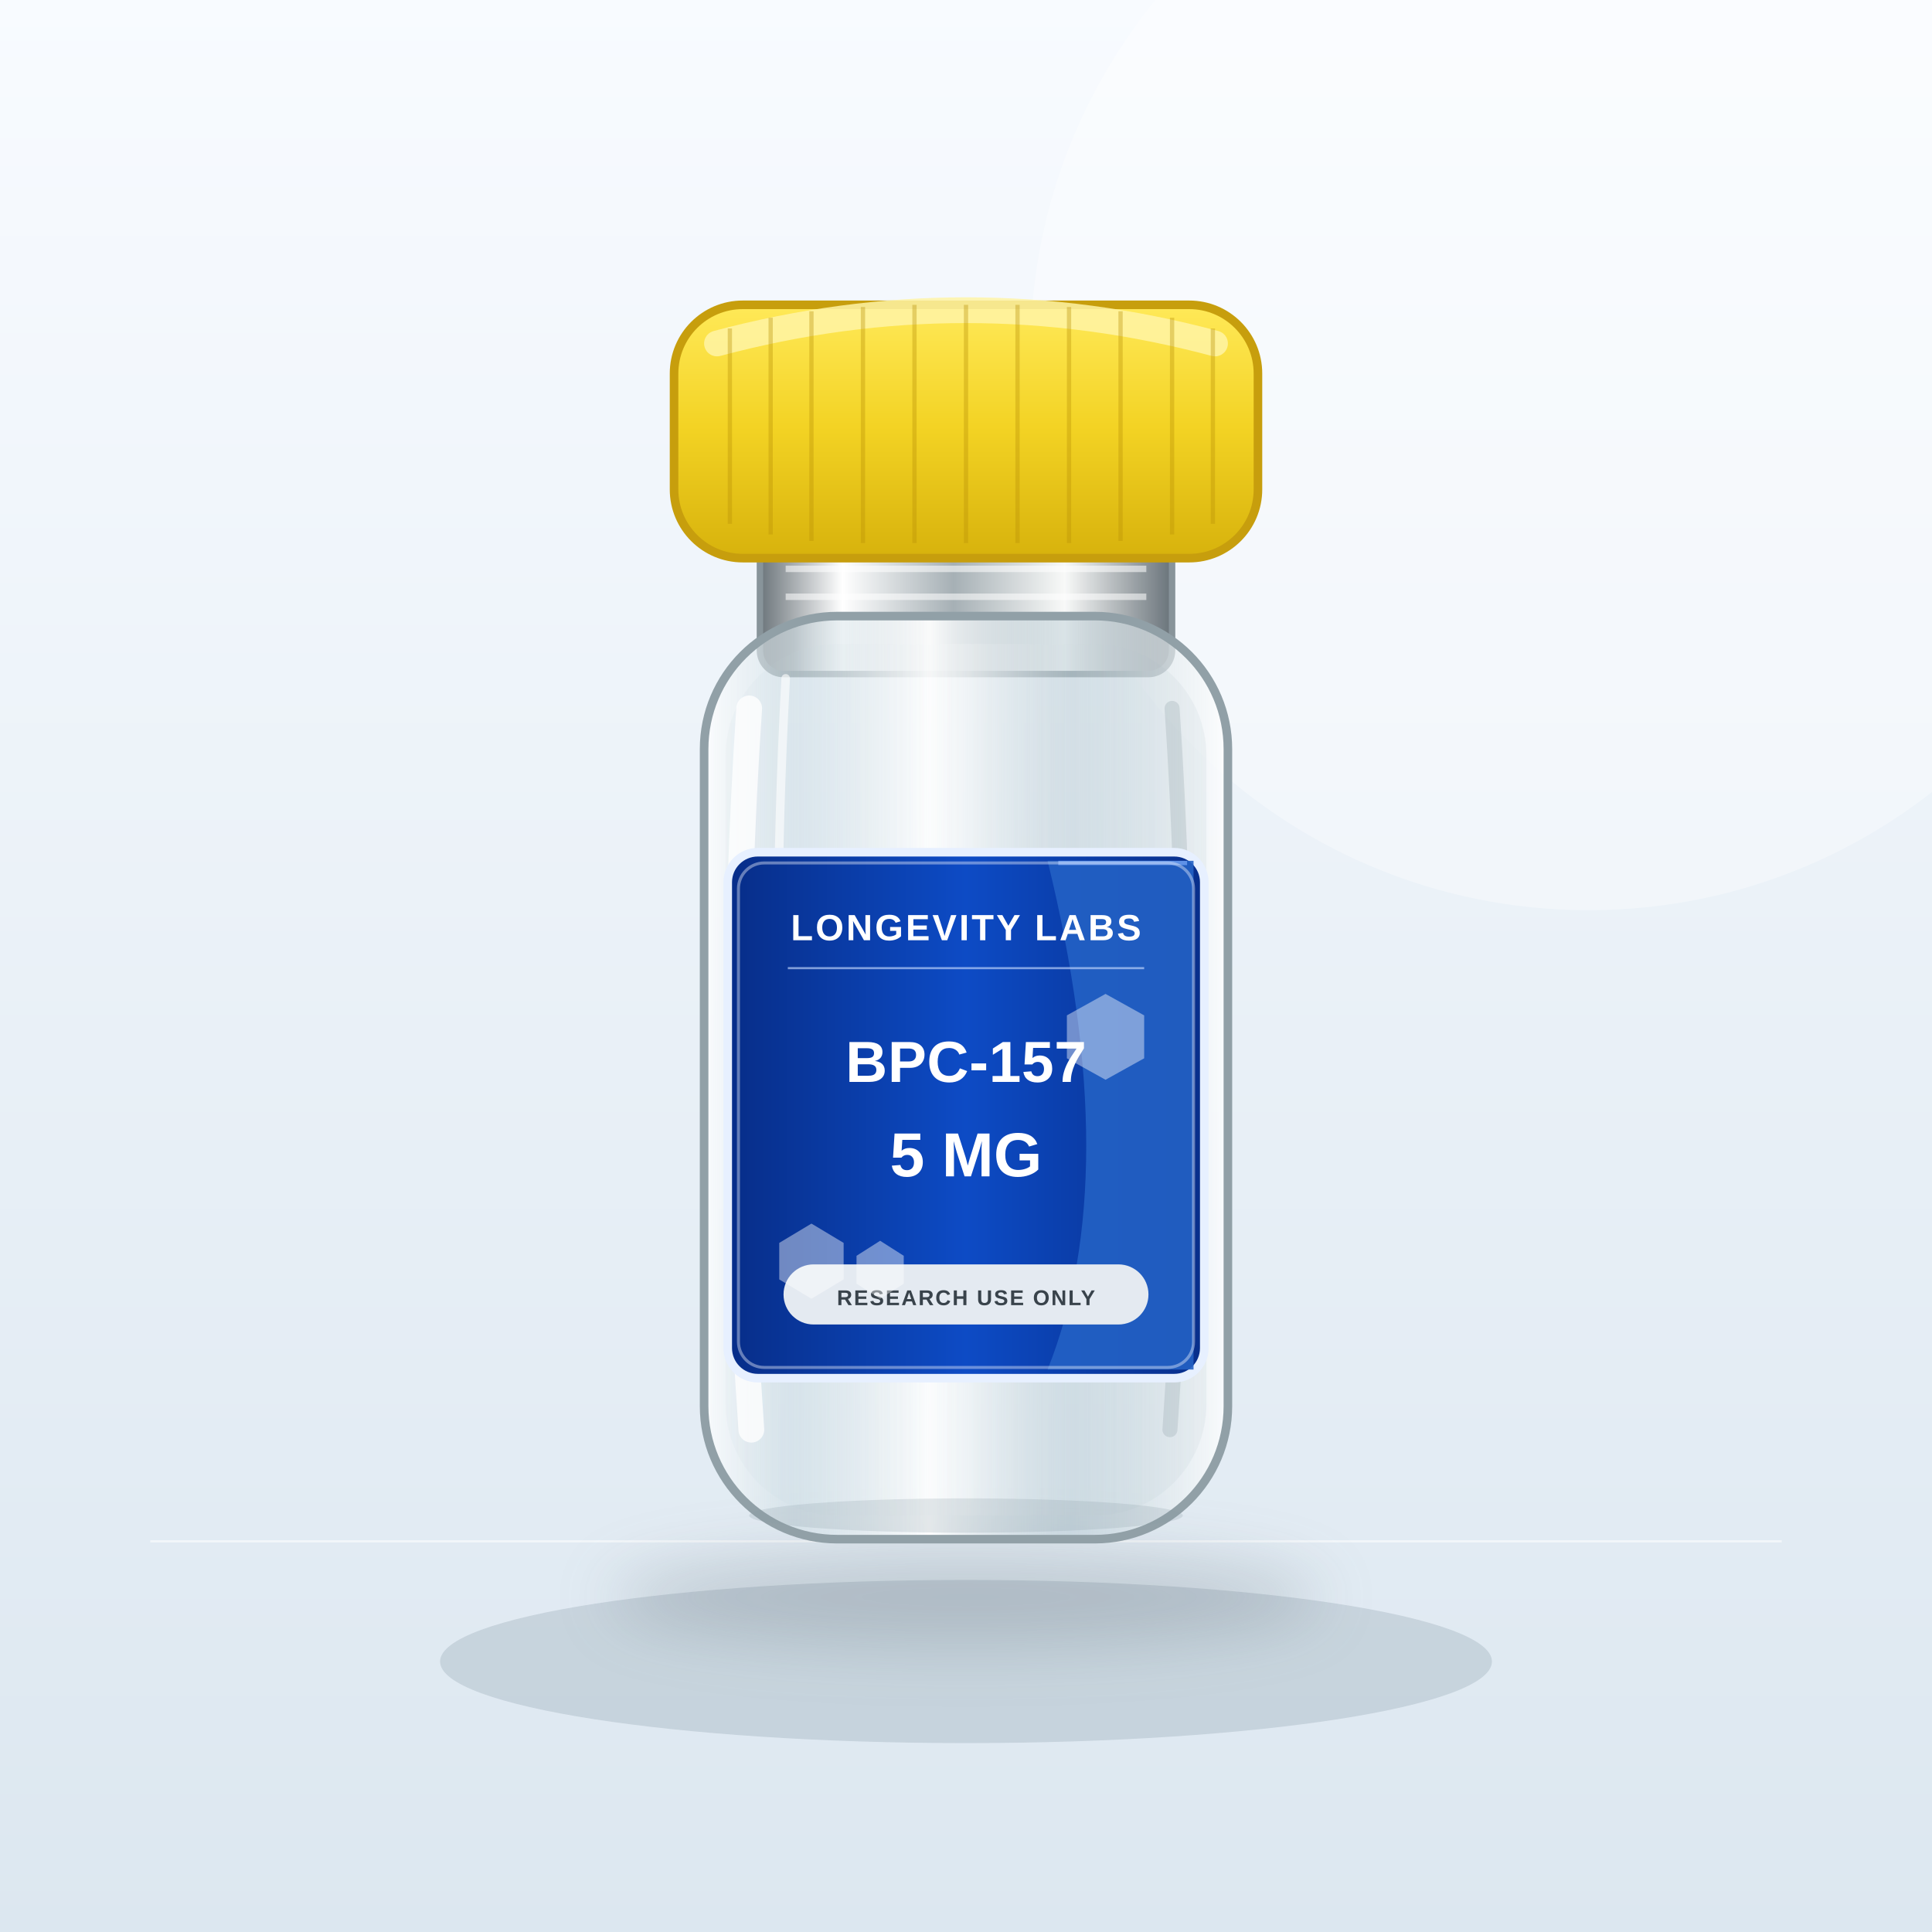
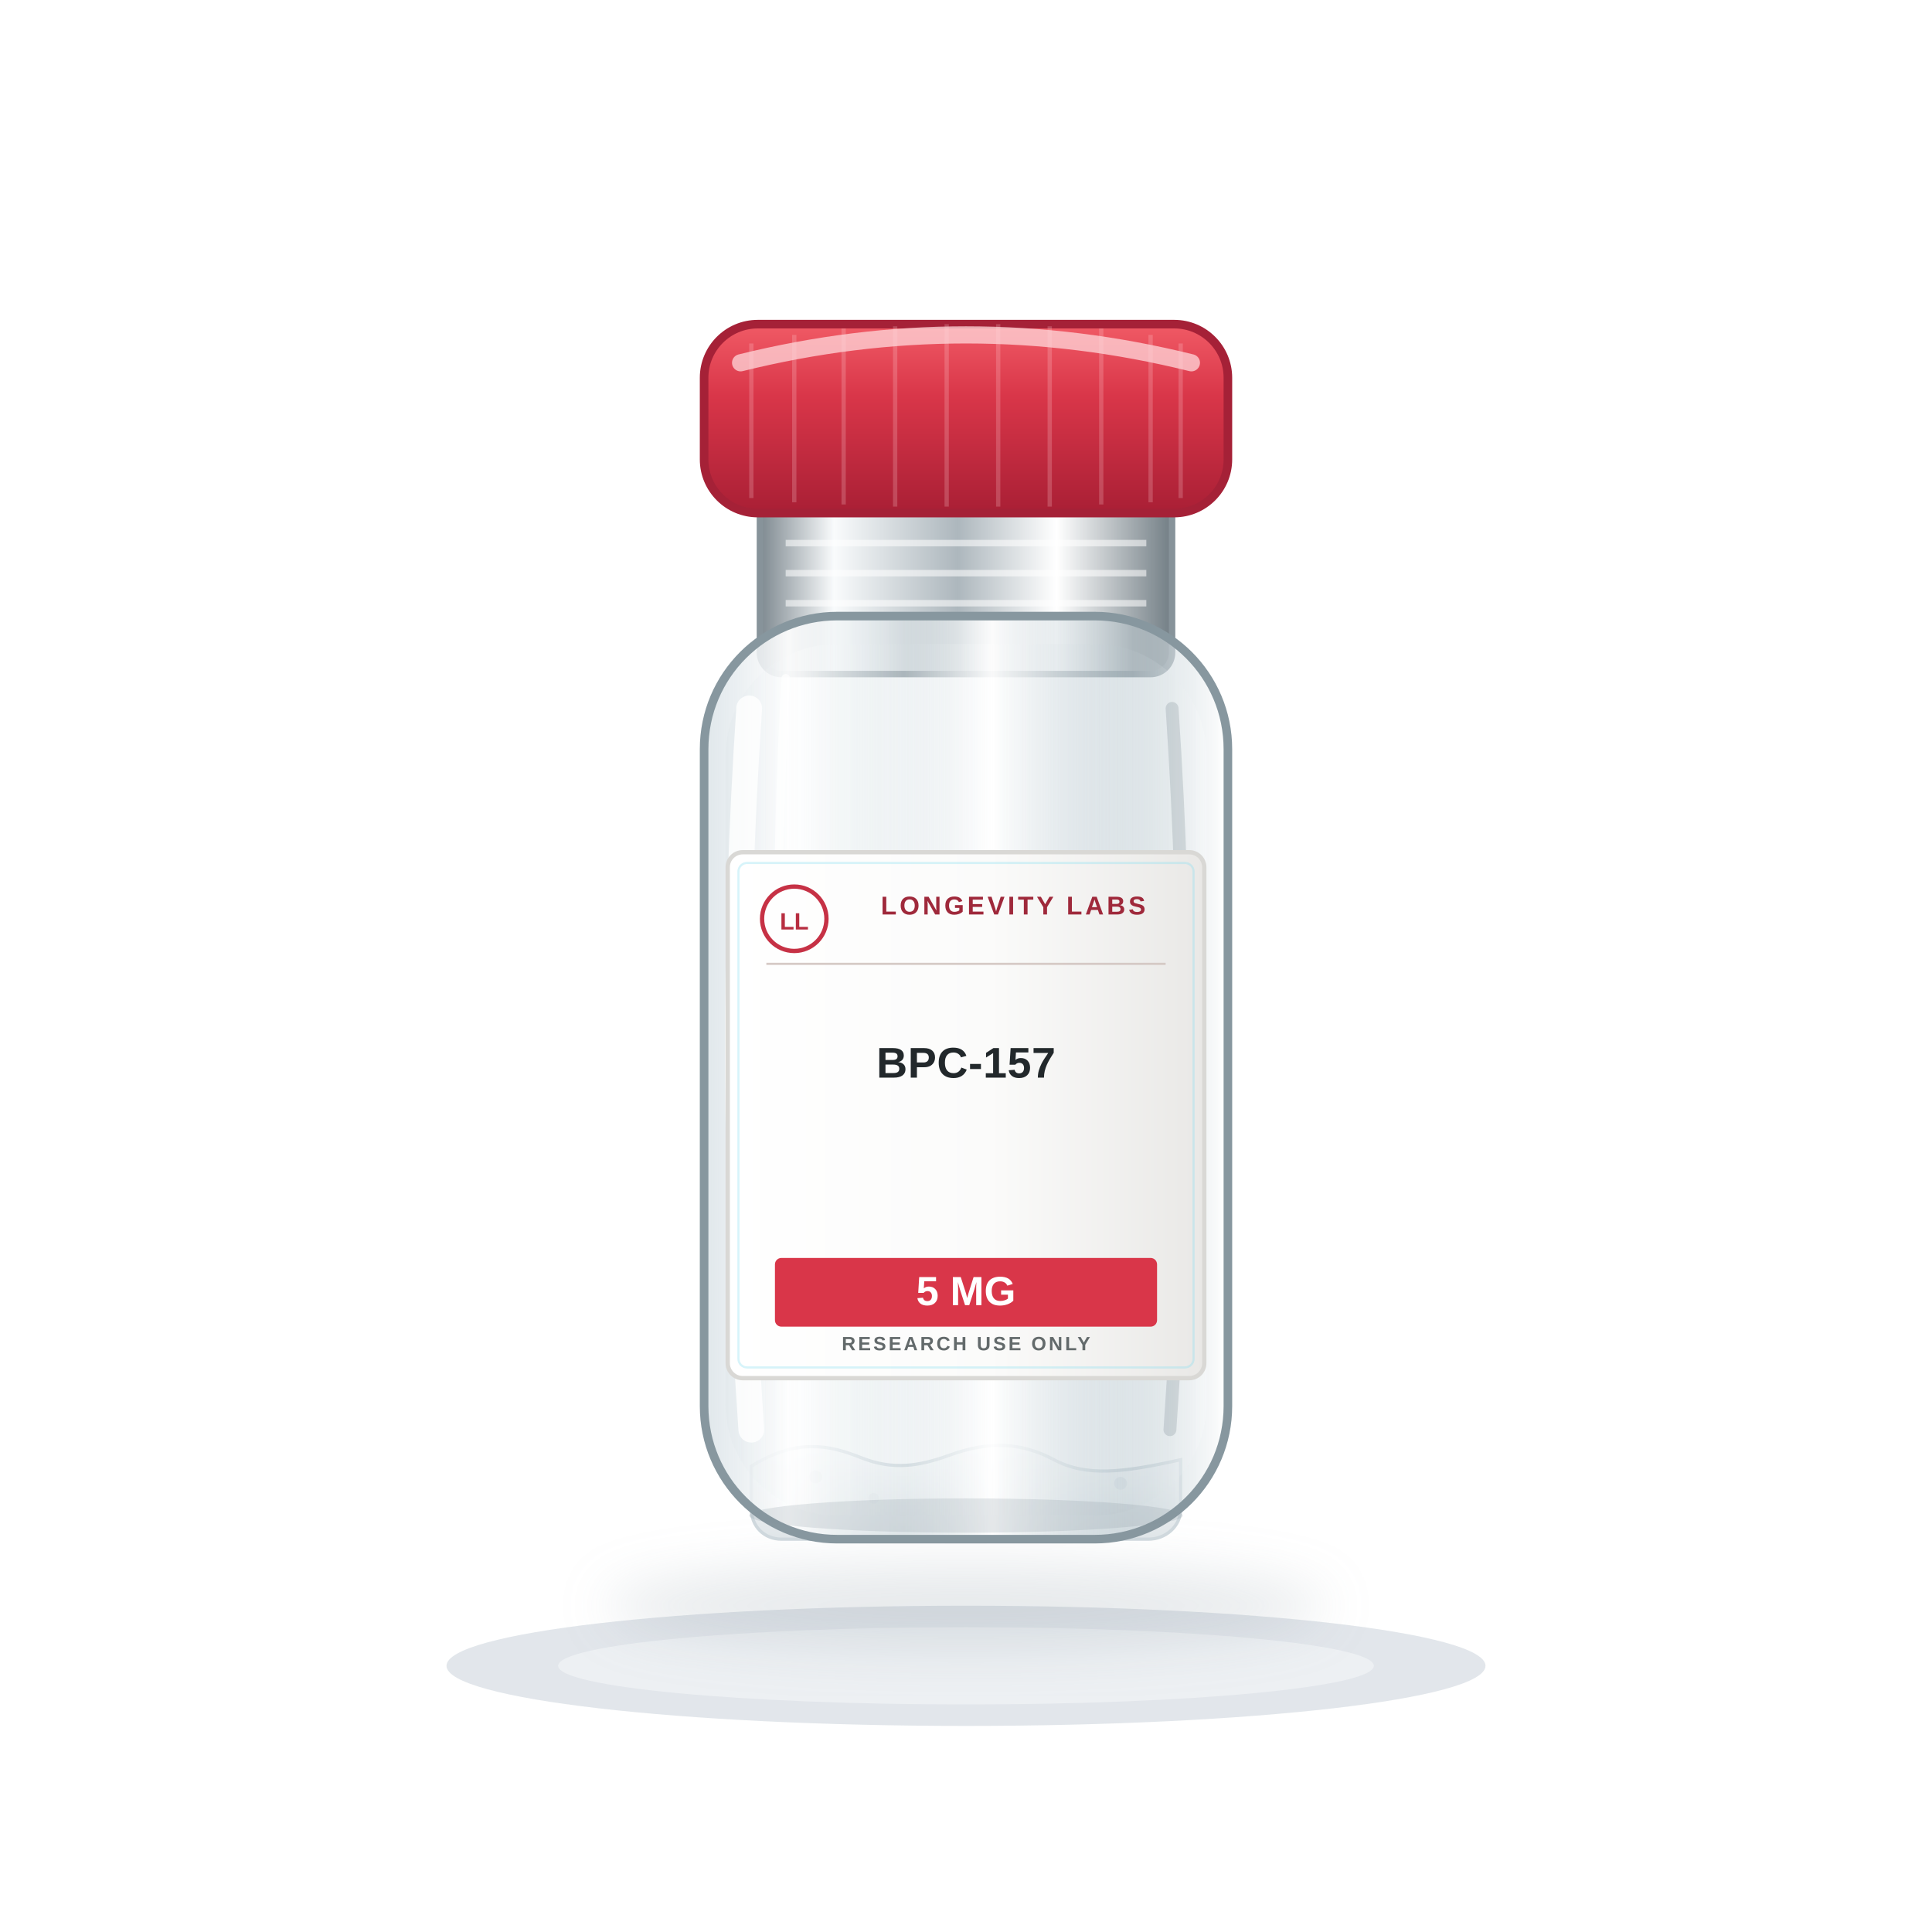
<svg xmlns="http://www.w3.org/2000/svg" width="900" height="900" viewBox="0 0 900 900" role="img" aria-labelledby="title desc">
  <defs>
-     <linearGradient id="vialBg" x2="0" y2="1">
-       <stop stop-color="#f8fbff" />
-       <stop offset="1" stop-color="#dce7f0" />
+     <linearGradient id="glass" x2="1">
+       <stop stop-color="#d8e1e6" stop-opacity=".78" />
+       <stop offset=".16" stop-color="#fff" stop-opacity=".92" />
+       <stop offset=".38" stop-color="#dbe4e8" stop-opacity=".36" />
+       <stop offset=".55" stop-color="#fff" stop-opacity=".92" />
+       <stop offset=".82" stop-color="#b9c8cf" stop-opacity=".42" />
+       <stop offset="1" stop-color="#fff" stop-opacity=".88" />
+     </linearGradient>
+     <linearGradient id="redCap" x2="0" y2="1">
+       <stop stop-color="#f05a65" />
+       <stop offset=".38" stop-color="#d93649" />
+       <stop offset="1" stop-color="#a91f35" />
    </linearGradient>
    <linearGradient id="silver" x2="1">
-       <stop stop-color="#6c757b" />
-       <stop offset=".2" stop-color="#fff" />
-       <stop offset=".47" stop-color="#a6b0b5" />
-       <stop offset=".74" stop-color="#f8f9f8" />
-       <stop offset="1" stop-color="#69737a" />
+       <stop stop-color="#7e8990" />
+       <stop offset=".18" stop-color="#f9fbfc" />
+       <stop offset=".48" stop-color="#adb7bd" />
+       <stop offset=".72" stop-color="#fff" />
+       <stop offset="1" stop-color="#727e85" />
    </linearGradient>
-     <linearGradient id="yellowCap" x2="0" y2="1">
-       <stop stop-color="#ffe958" />
-       <stop offset=".48" stop-color="#f3d324" />
-       <stop offset="1" stop-color="#d7b20c" />
+     <linearGradient id="label" x2="1">
+       <stop stop-color="#fff" />
+       <stop offset=".55" stop-color="#fbfbfa" />
+       <stop offset="1" stop-color="#e9e8e6" />
    </linearGradient>
-     <linearGradient id="vialGlass" x2="1">
-       <stop stop-color="#fff" stop-opacity=".78" />
-       <stop offset=".17" stop-color="#cedde4" stop-opacity=".5" />
-       <stop offset=".43" stop-color="#fff" stop-opacity=".92" />
-       <stop offset=".7" stop-color="#b8cbd4" stop-opacity=".48" />
-       <stop offset="1" stop-color="#fff" stop-opacity=".8" />
+     <linearGradient id="powder" x2="0" y2="1">
+       <stop stop-color="#fff" />
+       <stop offset="1" stop-color="#dfe5e8" />
    </linearGradient>
-     <linearGradient id="innerGlass" x2="1">
-       <stop stop-color="#a8c1ca" stop-opacity=".2" />
-       <stop offset=".5" stop-color="#fff" stop-opacity=".5" />
-       <stop offset="1" stop-color="#91a9b2" stop-opacity=".28" />
-     </linearGradient>
-     <linearGradient id="labelBlue" x2="1">
-       <stop stop-color="#072d88" />
-       <stop offset=".5" stop-color="#0d4bc5" />
-       <stop offset="1" stop-color="#082e8a" />
-     </linearGradient>
-     <linearGradient id="clearGlass" x2="1">
-       <stop stop-color="#fff" stop-opacity=".72" />
-       <stop offset=".22" stop-color="#d5e0e4" stop-opacity=".48" />
-       <stop offset=".48" stop-color="#fff" stop-opacity=".86" />
-       <stop offset=".72" stop-color="#aec0c9" stop-opacity=".4" />
-       <stop offset="1" stop-color="#fff" stop-opacity=".72" />
-     </linearGradient>
-     <linearGradient id="goldMetal" x2="1">
-       <stop stop-color="#8a713d" />
-       <stop offset=".25" stop-color="#f2d879" />
-       <stop offset=".53" stop-color="#b18d2e" />
-       <stop offset=".8" stop-color="#f5da77" />
-       <stop offset="1" stop-color="#96782b" />
-     </linearGradient>
-     <linearGradient id="darkGlass" x2="1">
-       <stop stop-color="#080b0c" />
-       <stop offset=".26" stop-color="#25292a" />
-       <stop offset=".5" stop-color="#090b0b" />
-       <stop offset=".76" stop-color="#242727" />
-       <stop offset="1" stop-color="#080a0a" />
-     </linearGradient>
-     <filter id="softShadow" x="-50%" y="-100%" width="200%" height="300%">
-       <feGaussianBlur stdDeviation="14" />
+     <filter id="shadow" x="-40%" y="-60%" width="180%" height="220%">
+       <feGaussianBlur stdDeviation="12" />
    </filter>
  </defs>
-   <rect width="900" height="900" fill="url(#vialBg)" />
-   <ellipse cx="450" cy="774" rx="245" ry="38" fill="#6d8290" opacity=".22" />
-   <circle cx="740" cy="164" r="260" fill="#fff" opacity=".34" />
-   <path d="M70 718h760" stroke="#fff" stroke-opacity=".58" />
+   <rect width="900" height="900" fill="#fff" />
+   <ellipse cx="450" cy="776" rx="242" ry="28" fill="#d5dce2" opacity=".7" />
+   <ellipse cx="450" cy="776" rx="190" ry="18" fill="#edf0f3" />
+   <ellipse cx="450" cy="748" rx="168" ry="19" fill="#7d8d98" opacity=".19" filter="url(#shadow)" />
  <g>
+     <path d="M350 683c21-13 36-10 51-4 15 6 27 4 41-1 19-7 34-6 49 2 15 8 32 6 59 0v23c0 8-7 14-15 14H364c-8 0-14-6-14-14z" fill="url(#powder)" stroke="#cfd8dd" stroke-width="1.5" />
+     <circle cx="380" cy="688" r="3" fill="#e5e9eb" />
+     <circle cx="407" cy="698" r="2.5" fill="#e5e9eb" />
+     <circle cx="522" cy="691" r="3" fill="#e3e8eb" />
+     <rect x="354" y="230" width="192" height="84" rx="10" fill="url(#silver)" stroke="#87939a" stroke-width="3" />
+     <path d="M366 253h168M366 267h168M366 281h168" stroke="#fff" stroke-opacity=".55" stroke-width="3" />
+     <rect x="328" y="151" width="244" height="88" rx="25" fill="url(#redCap)" stroke="#a52137" stroke-width="4" />
+     <path d="M345 169Q450 143 555 169" fill="none" stroke="#ffd9dc" stroke-width="8" stroke-linecap="round" opacity=".74" />
+     <g stroke="#ffd9dc" stroke-opacity=".22" stroke-width="2">
+       <path d="M350 160v72M370 156v78M393 153v82M417 152v84M441 151v85M465 151v85M489 152v84M513 153v82M536 156v78M550 160v72" />
+     </g>
+     <rect x="328" y="287" width="244" height="430" rx="62" fill="url(#glass)" stroke="#87979f" stroke-width="4" />
+     <rect x="338" y="300" width="224" height="406" rx="52" fill="url(#glass)" opacity=".28" />
+     <path d="M349 330Q338 493 350 666" fill="none" stroke="#fff" stroke-width="12" stroke-linecap="round" opacity=".82" />
+     <path d="M366 316Q359 445 366 558" fill="none" stroke="#fff" stroke-width="4" stroke-linecap="round" opacity=".68" />
+     <path d="M546 330Q557 493 545 666" fill="none" stroke="#71818a" stroke-width="6" stroke-linecap="round" opacity=".24" />
+     <ellipse cx="450" cy="706" rx="101" ry="8" fill="#82929b" opacity=".2" />
    <g>
-       <ellipse cx="450" cy="744" rx="166" ry="22" fill="#52616a" opacity=".22" filter="url(#softShadow)" />
-       <rect x="354" y="239" width="192" height="75" rx="11" fill="url(#silver)" stroke="#88949a" stroke-width="3" />
-       <path d="M366 252h168M366 265h168M366 278h168" stroke="#fff" stroke-opacity=".55" stroke-width="3" />
-       <rect x="314" y="142" width="272" height="118" rx="32" fill="url(#yellowCap)" stroke="#c79e0d" stroke-width="4" />
-       <path d="M334 160Q450 129 566 160" fill="none" stroke="#fff4a6" stroke-width="12" stroke-linecap="round" opacity=".84" />
-       <g stroke="#b88f08" stroke-opacity=".37" stroke-width="2">
-         <path d="M340 153v91M359 148v101M378 145v107M402 143v110M426 142v111M450 142v111M474 142v111M498 143v110M522 145v107M546 148v101M565 153v91" />
-       </g>
-       <rect x="328" y="287" width="244" height="430" rx="62" fill="url(#vialGlass)" stroke="#91a0a7" stroke-width="4" />
-       <rect x="338" y="300" width="224" height="406" rx="52" fill="url(#innerGlass)" opacity=".34" />
-       <path d="M349 330Q338 493 350 666" fill="none" stroke="#fff" stroke-width="12" stroke-linecap="round" opacity=".78" />
-       <path d="M366 316Q359 445 366 558" fill="none" stroke="#fff" stroke-width="4" stroke-linecap="round" opacity=".6" />
-       <path d="M546 330Q557 493 545 666" fill="none" stroke="#90a1a9" stroke-width="7" stroke-linecap="round" opacity=".28" />
-       <ellipse cx="450" cy="706" rx="101" ry="8" fill="#879aa4" opacity=".22" />
-       <rect x="339" y="397" width="222" height="245" rx="14" fill="url(#labelBlue)" stroke="#e7f0ff" stroke-width="4" />
-       <path d="M488 401h68v237h-68q36-90 0-237" fill="#2260c4" opacity=".9" />
-       <path d="M493 402h60" stroke="#71a2f3" stroke-width="2" opacity=".76" />
-       <text x="450" y="438" text-anchor="middle" fill="#fff" font-family="Arial,sans-serif" font-size="17" font-weight="800" letter-spacing="1.1">LONGEVITY LABS</text>
-       <path d="M367 451h166" stroke="#c8dcff" stroke-opacity=".62" />
-       <text x="450" y="504" text-anchor="middle" fill="#fff" font-family="Arial,sans-serif" font-size="27" font-weight="800" letter-spacing=".2">BPC-157</text>
-       <text x="450" y="548" text-anchor="middle" fill="#fff" font-family="Arial,sans-serif" font-size="29" font-weight="800">5 MG</text>
-       <rect x="365" y="589" width="170" height="28" rx="14" fill="#e4eaf1" />
-       <text x="450" y="608" text-anchor="middle" fill="#39434b" font-family="Arial,sans-serif" font-size="10" font-weight="700" letter-spacing=".7">RESEARCH USE ONLY</text>
-       <g fill="#fff" opacity=".42">
-         <path d="m515 463 18 10v20l-18 10-18-10v-20z" />
-         <path d="m378 570 15 9v17l-15 9-15-9v-17z" />
-         <path d="m410 578 11 7v13l-11 7-11-7v-13z" />
-       </g>
-       <rect x="344" y="402" width="212" height="235" rx="12" fill="none" stroke="#f5f8ff" stroke-opacity=".4" stroke-width="1.4" />
+       <rect x="339" y="397" width="222" height="245" rx="7" fill="url(#label)" stroke="#d9d8d5" stroke-width="2" />
+       <circle cx="370" cy="428" r="15" fill="none" stroke="#c63145" stroke-width="2" />
+       <text x="370" y="433" text-anchor="middle" fill="#b72d40" font-family="Arial,sans-serif" font-size="11" font-weight="800">LL</text>
+       <text x="472" y="426" text-anchor="middle" fill="#9f293b" font-family="Arial,sans-serif" font-size="12" font-weight="800" letter-spacing="1.4">LONGEVITY LABS</text>
+       <path d="M357 449h186" stroke="#d4c8c4" stroke-opacity=".95" />
+       <text x="450" y="502" text-anchor="middle" fill="#22282b" font-family="Arial,sans-serif" font-size="20" font-weight="700" letter-spacing=".2">BPC-157</text>
+       <rect x="361" y="586" width="178" height="32" rx="3" fill="#d93649" />
+       <text x="450" y="608" text-anchor="middle" fill="#fff" font-family="Arial,sans-serif" font-size="19" font-weight="800">5 MG</text>
+       <text x="450" y="629" text-anchor="middle" fill="#636a6b" font-family="Arial,sans-serif" font-size="9" font-weight="700" letter-spacing="1.1">RESEARCH USE ONLY</text>
    </g>
+     <rect x="344" y="402" width="212" height="235" rx="4" fill="none" stroke="#87dff0" stroke-opacity=".33" />
  </g>
</svg>
